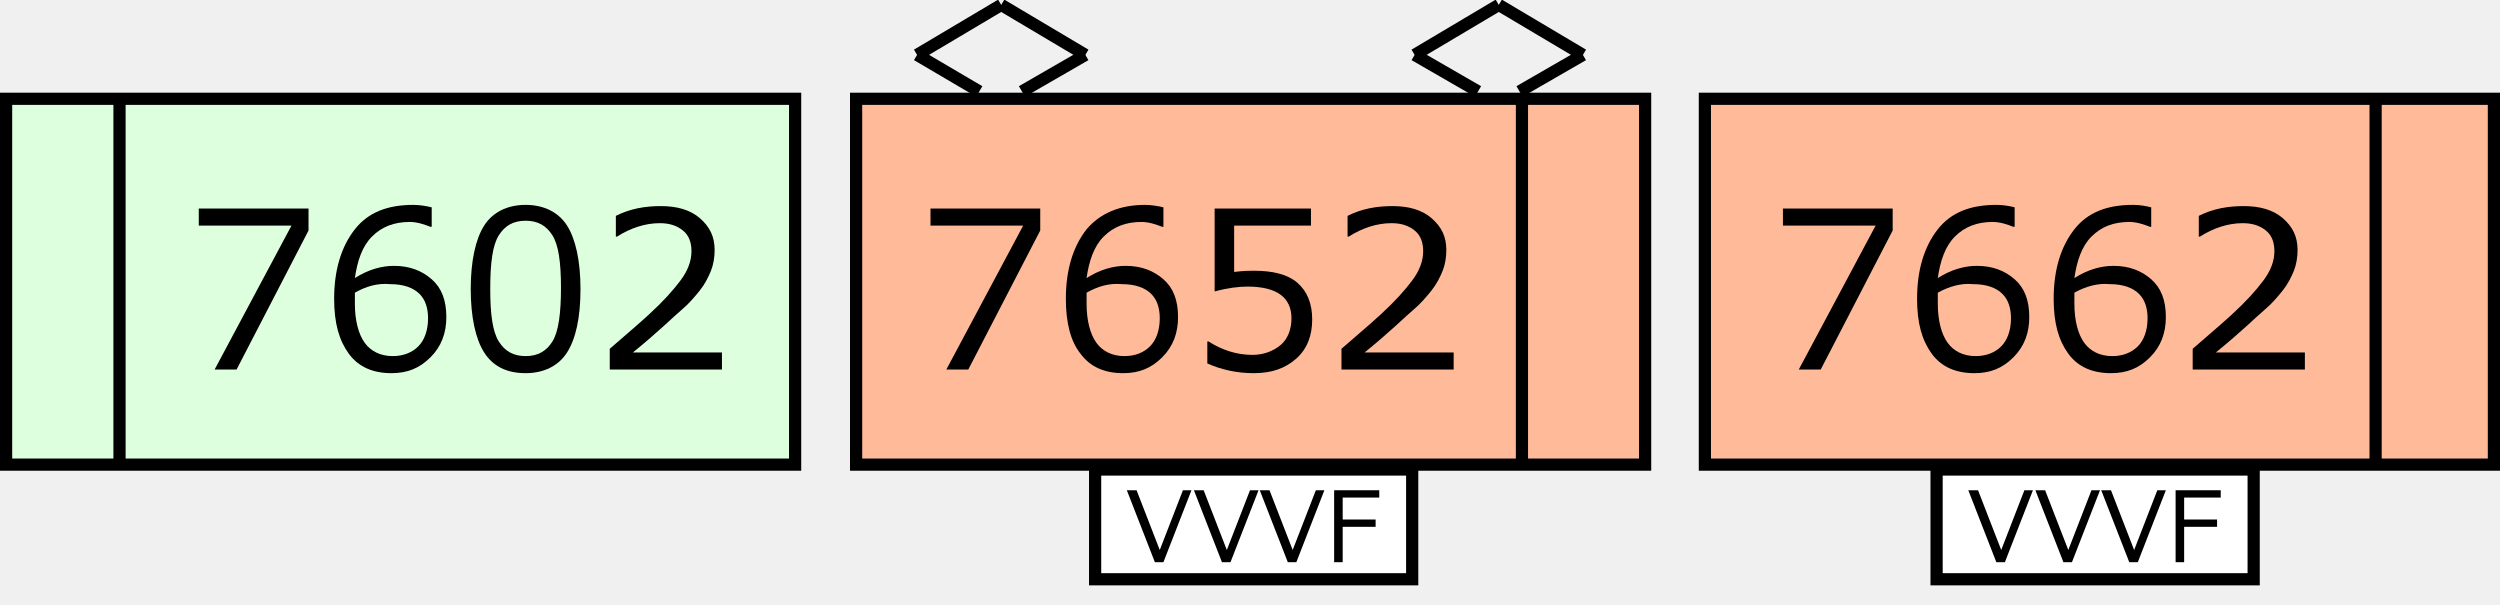
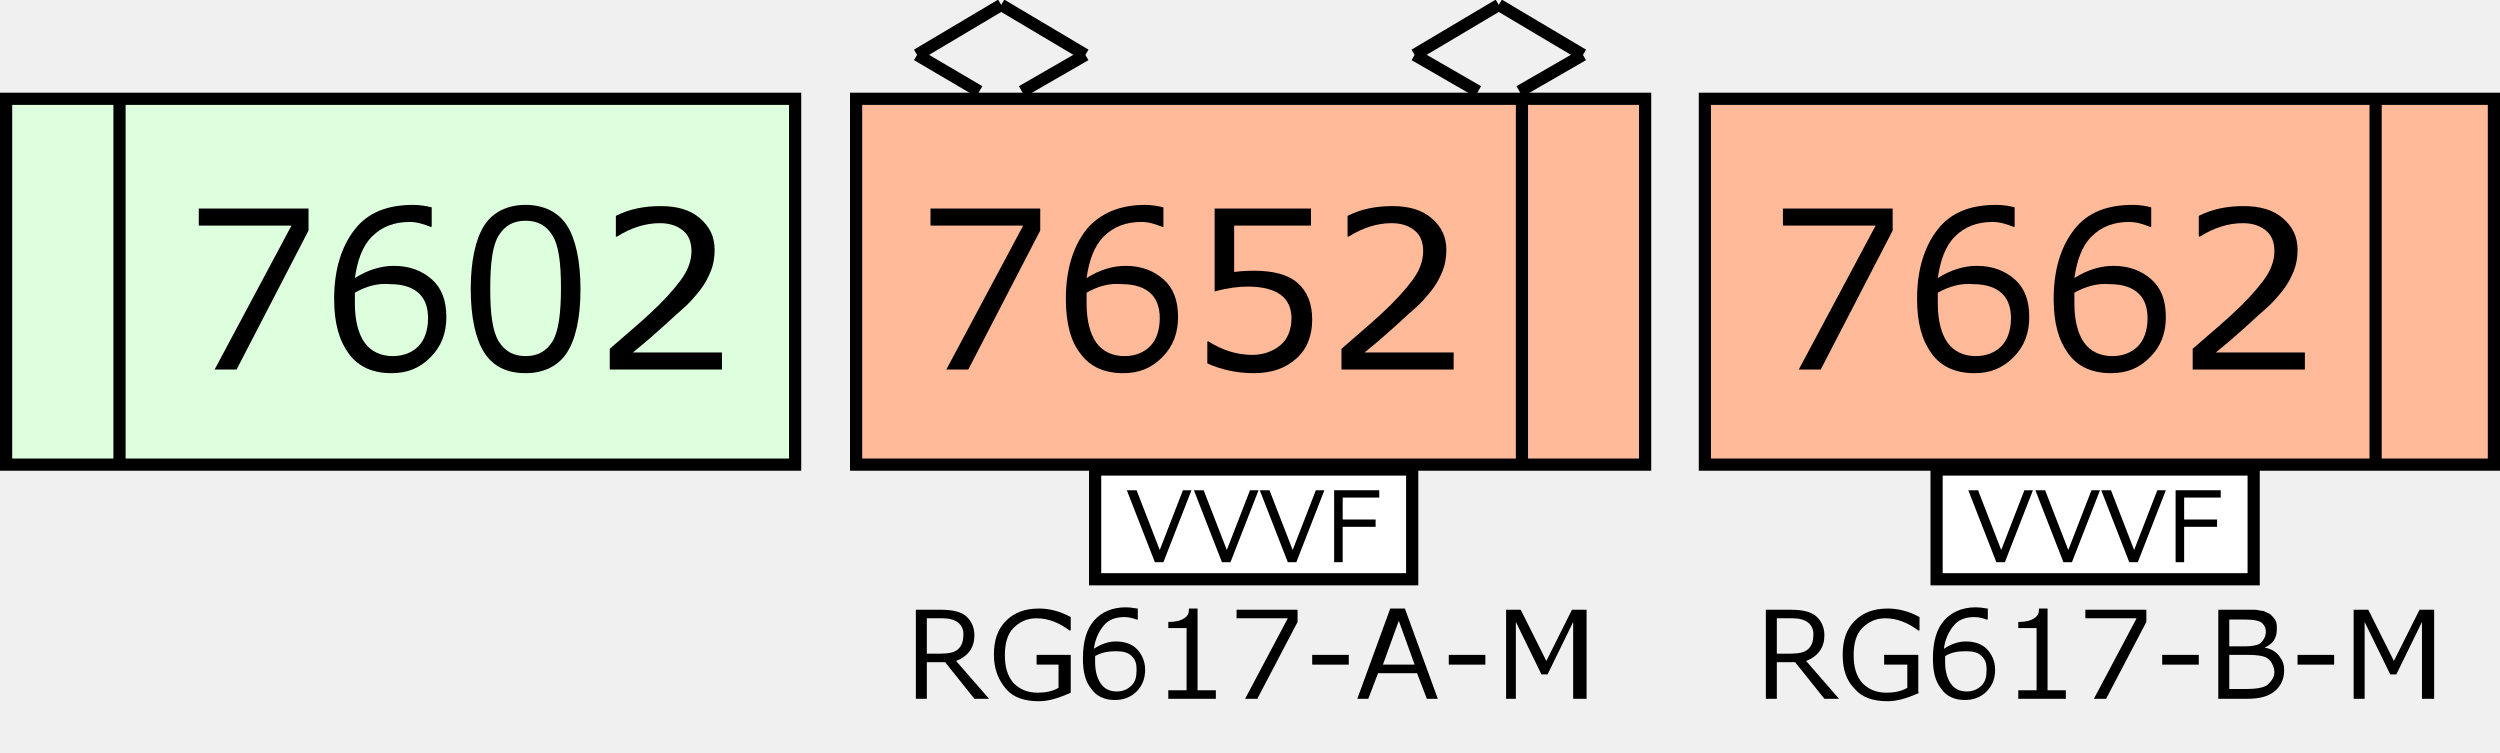
- <svg xmlns="http://www.w3.org/2000/svg" version="1.1" id="レイヤー_1" x="0px" y="0px" width="205px" height="49.6px" viewBox="0 0 205 49.6" style="enable-background:new 0 0 205 49.6;" xml:space="preserve">
+ <svg xmlns="http://www.w3.org/2000/svg" version="1.1" id="レイヤー_1" x="0px" y="0px" width="205px" height="61.7px" viewBox="0 0 205 61.7" style="enable-background:new 0 0 205 61.7;" xml:space="preserve">
  <style type="text/css">

	.st0{fill:#FFFFFF;stroke:#000000;stroke-miterlimit:10;}
	.st1{fill:none;stroke:#000000;stroke-miterlimit:10;}
	.st2{fill:none;}
	.st3{fill:#FFBB99;stroke:#000000;stroke-miterlimit:10;}
	.st4{fill:#DDFFDD;stroke:#000000;stroke-miterlimit:10;}

</style>
  <line class="st1" x1="82.1" y1="0.4" x2="75.2" y2="4.5" />
  <line class="st1" x1="82.1" y1="0.4" x2="89" y2="4.5" />
  <line class="st1" x1="89" y1="4.5" x2="83.8" y2="7.5" />
  <line class="st1" x1="75.2" y1="4.5" x2="80.3" y2="7.5" />
  <rect x="70.2" y="8.1" class="st3" width="64.7" height="30" />
  <g>
    <rect x="70.2" y="14.5" class="st2" width="54.7" height="17.2" />
    <path d="M85.3,18.9l-5.9,11.4h-1.8l6.3-11.8h-7.6v-1.4h9V18.9z" />
    <path d="M95.4,17v1.6h-0.1c-0.5-0.2-1.1-0.4-1.7-0.4c-1.3,0-2.3,0.4-3.1,1.2s-1.2,2-1.4,3.4c1.1-0.7,2.2-1,3.2-1   c1.3,0,2.3,0.4,3.1,1.1c0.8,0.7,1.2,1.7,1.2,3.1c0,1.3-0.4,2.4-1.3,3.3s-1.9,1.3-3.2,1.3c-1.5,0-2.7-0.5-3.5-1.6   c-0.8-1-1.2-2.5-1.2-4.5c0-2.4,0.6-4.3,1.7-5.7c1.1-1.3,2.7-2,4.8-2C94.4,16.8,95,16.9,95.4,17z M89.1,24c0,0.5,0,0.8,0,0.9   c0,1.4,0.3,2.5,0.8,3.2s1.3,1.1,2.3,1.1c0.9,0,1.6-0.3,2.1-0.8s0.8-1.3,0.8-2.3c0-0.8-0.2-1.5-0.7-2s-1.3-0.8-2.4-0.8   C90.9,23.2,90,23.5,89.1,24z" />
    <path d="M99,29.8V28h0.1c1.1,0.7,2.3,1.1,3.6,1.1c0.9,0,1.7-0.3,2.3-0.8c0.6-0.5,0.9-1.3,0.9-2.2c0-1.7-1.2-2.6-3.6-2.6   c-0.7,0-1.6,0.1-2.7,0.4v-6.8h7.9v1.4h-6.3v3.8c0.8-0.1,1.3-0.1,1.6-0.1c1.6,0,2.8,0.3,3.6,1s1.2,1.7,1.2,3c0,1.3-0.4,2.4-1.3,3.2   c-0.9,0.8-2,1.2-3.5,1.2C101.4,30.6,100.1,30.3,99,29.8z" />
    <path d="M118.8,30.3H110v-1.7c0.9-0.8,2-1.7,3.2-2.8c1.2-1.1,2-2,2.6-2.8s0.9-1.6,0.9-2.4c0-0.7-0.2-1.3-0.7-1.7   c-0.5-0.4-1.1-0.6-1.9-0.6c-1.2,0-2.4,0.4-3.5,1.1h-0.1v-1.7c1.2-0.6,2.4-0.8,3.7-0.8c1.3,0,2.4,0.3,3.2,1s1.2,1.5,1.2,2.6   c0,0.6-0.1,1.2-0.3,1.7c-0.2,0.5-0.5,1.1-0.9,1.6s-0.9,1.1-1.5,1.6s-1.9,1.8-4,3.5h7.3V30.3z" />
  </g>
  <line class="st1" x1="122.9" y1="0.4" x2="116" y2="4.5" />
  <line class="st1" x1="122.9" y1="0.4" x2="129.8" y2="4.5" />
  <line class="st1" x1="129.8" y1="4.5" x2="124.6" y2="7.5" />
  <line class="st1" x1="116" y1="4.5" x2="121.2" y2="7.5" />
  <rect x="139.8" y="8.1" class="st3" width="64.7" height="30" />
  <g>
    <rect x="139.8" y="14.5" class="st2" width="55" height="17.2" />
    <path d="M155.2,18.9l-5.9,11.4h-1.8l6.3-11.8h-7.6v-1.4h9V18.9z" />
    <path d="M165.2,17v1.6h-0.1c-0.5-0.2-1.1-0.4-1.7-0.4c-1.3,0-2.3,0.4-3.1,1.2s-1.2,2-1.4,3.4c1.1-0.7,2.2-1,3.2-1   c1.3,0,2.3,0.4,3.1,1.1s1.2,1.7,1.2,3.1c0,1.3-0.4,2.4-1.3,3.3s-1.9,1.3-3.2,1.3c-1.5,0-2.7-0.5-3.5-1.6s-1.2-2.5-1.2-4.5   c0-2.4,0.6-4.3,1.7-5.7s2.7-2,4.8-2C164.3,16.8,164.8,16.9,165.2,17z M158.9,24c0,0.5,0,0.8,0,0.9c0,1.4,0.3,2.5,0.8,3.2   s1.3,1.1,2.3,1.1c0.9,0,1.6-0.3,2.1-0.8s0.8-1.3,0.8-2.3c0-0.8-0.2-1.5-0.7-2s-1.3-0.8-2.4-0.8C160.8,23.2,159.8,23.5,158.9,24z" />
    <path d="M176.4,17v1.6h-0.1c-0.5-0.2-1.1-0.4-1.7-0.4c-1.3,0-2.3,0.4-3.1,1.2s-1.2,2-1.4,3.4c1.1-0.7,2.2-1,3.2-1   c1.3,0,2.3,0.4,3.1,1.1s1.2,1.7,1.2,3.1c0,1.3-0.4,2.4-1.3,3.3s-1.9,1.3-3.2,1.3c-1.5,0-2.7-0.5-3.5-1.6s-1.2-2.5-1.2-4.5   c0-2.4,0.6-4.3,1.7-5.7s2.7-2,4.8-2C175.5,16.8,176,16.9,176.4,17z M170.1,24c0,0.5,0,0.8,0,0.9c0,1.4,0.3,2.5,0.8,3.2   s1.3,1.1,2.3,1.1c0.9,0,1.6-0.3,2.1-0.8s0.8-1.3,0.8-2.3c0-0.8-0.2-1.5-0.7-2s-1.3-0.8-2.4-0.8C172,23.2,171,23.5,170.1,24z" />
    <path d="M188.7,30.3h-8.9v-1.7c0.9-0.8,2-1.7,3.2-2.8s2-2,2.6-2.8s0.9-1.6,0.9-2.4c0-0.7-0.2-1.3-0.7-1.7s-1.1-0.6-1.9-0.6   c-1.2,0-2.4,0.4-3.5,1.1h-0.1v-1.7c1.2-0.6,2.4-0.8,3.7-0.8c1.3,0,2.4,0.3,3.2,1s1.2,1.5,1.2,2.6c0,0.6-0.1,1.2-0.3,1.7   s-0.5,1.1-0.9,1.6s-0.9,1.1-1.5,1.6s-1.9,1.8-4,3.5h7.3V30.3z" />
  </g>
  <rect x="0.5" y="8.1" class="st4" width="64.7" height="30" />
  <g>
    <rect x="9.8" y="14.5" class="st2" width="55.3" height="17.2" />
    <path d="M25.3,18.9l-5.9,11.4h-1.8l6.3-11.8h-7.6v-1.4h9V18.9z" />
    <path d="M35.4,17v1.6h-0.1c-0.5-0.2-1.1-0.4-1.7-0.4c-1.3,0-2.3,0.4-3.1,1.2s-1.2,2-1.4,3.4c1.1-0.7,2.2-1,3.2-1   c1.3,0,2.3,0.4,3.1,1.1s1.2,1.7,1.2,3.1c0,1.3-0.4,2.4-1.3,3.3s-1.9,1.3-3.2,1.3c-1.5,0-2.7-0.5-3.5-1.6s-1.2-2.5-1.2-4.5   c0-2.4,0.6-4.3,1.7-5.7s2.7-2,4.8-2C34.4,16.8,35,16.9,35.4,17z M29.1,24c0,0.5,0,0.8,0,0.9c0,1.4,0.3,2.5,0.8,3.2s1.3,1.1,2.3,1.1   c0.9,0,1.6-0.3,2.1-0.8s0.8-1.3,0.8-2.3c0-0.8-0.2-1.5-0.7-2s-1.3-0.8-2.4-0.8C30.9,23.2,30,23.5,29.1,24z" />
    <path d="M43.1,30.6c-1.6,0-2.7-0.6-3.4-1.7s-1.1-2.9-1.1-5.2s0.4-4.1,1.1-5.2s1.9-1.7,3.4-1.7c1.5,0,2.7,0.6,3.4,1.7   s1.1,2.9,1.1,5.2c0,2.4-0.4,4.1-1.1,5.2S44.6,30.6,43.1,30.6z M43.1,18.1c-1,0-1.7,0.4-2.2,1.2s-0.7,2.2-0.7,4.4   c0,2.1,0.2,3.5,0.7,4.3s1.2,1.2,2.2,1.2s1.7-0.4,2.2-1.2s0.7-2.3,0.7-4.4c0-2.1-0.2-3.5-0.7-4.3S44.1,18.1,43.1,18.1z" />
    <path d="M58.8,30.3H50v-1.7c0.9-0.8,2-1.7,3.2-2.8s2-2,2.6-2.8s0.9-1.6,0.9-2.4c0-0.7-0.2-1.3-0.7-1.7s-1.1-0.6-1.9-0.6   c-1.2,0-2.4,0.4-3.5,1.1h-0.1v-1.7c1.2-0.6,2.4-0.8,3.7-0.8c1.3,0,2.4,0.3,3.2,1s1.2,1.5,1.2,2.6c0,0.6-0.1,1.2-0.3,1.7   s-0.5,1.1-0.9,1.6s-0.9,1.1-1.5,1.6s-1.9,1.8-4,3.5h7.3V30.3z" />
  </g>
  <line class="st1" x1="194.8" y1="8" x2="194.8" y2="38" />
  <line class="st1" x1="9.8" y1="8" x2="9.8" y2="38" />
  <rect x="89.8" y="38.5" class="st0" width="26" height="9" />
  <g>
    <rect x="89.8" y="39.1" class="st2" width="26.1" height="7.1" />
    <path d="M97.7,40.2l-2.3,5.9h-0.7l-2.3-5.9h0.8l1.9,4.9l1.9-4.9H97.7z" />
    <path d="M103.2,40.2l-2.3,5.9h-0.7l-2.3-5.9h0.8l1.9,4.9l1.9-4.9H103.2z" />
    <path d="M108.6,40.2l-2.3,5.9h-0.7l-2.3-5.9h0.8l1.9,4.9l1.9-4.9H108.6z" />
    <path d="M113.1,40.8h-3v1.8h2.7v0.6h-2.7v2.9h-0.7v-5.9h3.7V40.8z" />
  </g>
  <line class="st1" x1="124.8" y1="8" x2="124.8" y2="38" />
  <rect x="158.8" y="38.5" class="st0" width="26" height="9" />
  <g>
    <rect x="158.8" y="39.1" class="st2" width="26.1" height="7.1" />
    <path d="M166.7,40.2l-2.3,5.9h-0.7l-2.3-5.9h0.8l1.9,4.9l1.9-4.9H166.7z" />
    <path d="M172.2,40.2l-2.3,5.9h-0.7l-2.3-5.9h0.8l1.9,4.9l1.9-4.9H172.2z" />
    <path d="M177.6,40.2l-2.3,5.9h-0.7l-2.3-5.9h0.8l1.9,4.9l1.9-4.9H177.6z" />
    <path d="M182.1,40.8h-3v1.8h2.7v0.6h-2.7v2.9h-0.7v-5.9h3.7V40.8z" />
  </g>
  <g>
+     <rect x="70.2" y="48.5" class="st2" width="64.6" height="9.6" />
+     <path d="M81.1,57.3h-1.2l-2.4-3H76v3h-0.9V50h2.1c1,0,1.7,0.2,2.1,0.6c0.4,0.4,0.6,0.9,0.6,1.5c0,1-0.5,1.7-1.5,2.1L81.1,57.3z    M76,50.7v2.9h1.1c0.7,0,1.2-0.1,1.5-0.4S79,52.5,79,52c0-0.8-0.6-1.3-1.7-1.3H76z" />
+     <path d="M87.8,56.8c-1.1,0.5-1.9,0.7-2.6,0.7c-1.2,0-2.1-0.3-2.7-1c-0.6-0.7-1-1.6-1-2.8c0-1.2,0.3-2.1,1-2.8s1.6-1,2.7-1   c0.8,0,1.7,0.2,2.6,0.7v1.1h-0.1c-0.8-0.6-1.7-1-2.7-1c-0.8,0-1.4,0.3-1.9,0.8c-0.5,0.5-0.7,1.3-0.7,2.2c0,1,0.2,1.7,0.7,2.3   c0.5,0.5,1.1,0.8,2,0.8c0.6,0,1.2-0.1,1.7-0.4v-1.9H85v-0.8h2.8V56.8z" />
+     <path d="M93.3,49.9v0.9h-0.1c-0.3-0.1-0.6-0.2-1-0.2c-0.7,0-1.3,0.2-1.7,0.7s-0.7,1.1-0.8,1.9c0.6-0.4,1.2-0.6,1.8-0.6   c0.7,0,1.3,0.2,1.7,0.6c0.4,0.4,0.7,1,0.7,1.7c0,0.7-0.2,1.3-0.7,1.8s-1.1,0.7-1.8,0.7c-0.8,0-1.5-0.3-1.9-0.9   c-0.5-0.6-0.7-1.4-0.7-2.5c0-1.4,0.3-2.4,0.9-3.1c0.6-0.7,1.5-1.1,2.6-1.1C92.8,49.8,93.1,49.9,93.3,49.9z M89.8,53.8   c0,0.3,0,0.4,0,0.5c0,0.8,0.2,1.4,0.5,1.8s0.7,0.6,1.3,0.6c0.5,0,0.9-0.2,1.2-0.5s0.4-0.7,0.4-1.3c0-0.5-0.1-0.8-0.4-1.1   s-0.7-0.4-1.3-0.4C90.9,53.4,90.3,53.5,89.8,53.8z" />
+     <path d="M99.7,57.3h-3.9v-0.7h1.5v-5.1h-1.5V51c0.6,0,1-0.1,1.3-0.3s0.4-0.4,0.4-0.8h0.7v6.7h1.5V57.3z" />
+     <path d="M106.4,51l-3.3,6.3h-1l3.5-6.6h-4.2V50h5V51z" />
+     <path d="M110.6,54.5h-3v-0.8h3V54.5z" />
+     <path d="M117,57.3l-0.8-2.1h-3.2l-0.8,2.1h-0.9l2.7-7.4h1.2l2.7,7.4H117z M116,54.5l-1.3-3.6l-1.3,3.6H116z" />
+     <path d="M121.8,54.5h-3v-0.8h3V54.5z" />
+     <path d="M129.9,57.3H129V51l-2.1,4.3h-0.5l-2.1-4.3v6.3h-0.8V50h1.2l2.1,4.2l2.1-4.2h1.2V57.3z" />
+   </g>
+   <g>
+     <rect x="139.8" y="48.5" class="st2" width="64.6" height="9.6" />
+     <path d="M150.8,57.3h-1.2l-2.4-3h-1.5v3h-0.9V50h2.1c1,0,1.7,0.2,2.1,0.6c0.4,0.4,0.6,0.9,0.6,1.5c0,1-0.5,1.7-1.5,2.1L150.8,57.3z    M145.7,50.7v2.9h1.1c0.7,0,1.2-0.1,1.5-0.4s0.4-0.7,0.4-1.2c0-0.8-0.6-1.3-1.7-1.3H145.7z" />
+     <path d="M157.4,56.8c-1.1,0.5-1.9,0.7-2.6,0.7c-1.2,0-2.1-0.3-2.7-1c-0.7-0.7-1-1.6-1-2.8c0-1.2,0.3-2.1,1-2.8s1.6-1,2.7-1   c0.8,0,1.7,0.2,2.6,0.7v1.1h-0.1c-0.8-0.6-1.7-1-2.7-1c-0.8,0-1.4,0.3-1.9,0.8c-0.5,0.5-0.7,1.3-0.7,2.2c0,1,0.2,1.7,0.7,2.3   c0.5,0.5,1.1,0.8,2,0.8c0.6,0,1.2-0.1,1.7-0.4v-1.9h-1.9v-0.8h2.8V56.8z" />
+     <path d="M163,49.9v0.9h-0.1c-0.3-0.1-0.6-0.2-1-0.2c-0.7,0-1.3,0.2-1.7,0.7s-0.7,1.1-0.8,1.9c0.6-0.4,1.2-0.6,1.8-0.6   c0.7,0,1.3,0.2,1.7,0.6c0.4,0.4,0.7,1,0.7,1.7c0,0.7-0.2,1.3-0.7,1.8s-1.1,0.7-1.8,0.7c-0.8,0-1.5-0.3-1.9-0.9   c-0.5-0.6-0.7-1.4-0.7-2.5c0-1.4,0.3-2.4,0.9-3.1c0.6-0.7,1.5-1.1,2.6-1.1C162.5,49.8,162.8,49.9,163,49.9z M159.5,53.8   c0,0.3,0,0.4,0,0.5c0,0.8,0.2,1.4,0.5,1.8s0.7,0.6,1.3,0.6c0.5,0,0.9-0.2,1.2-0.5s0.4-0.7,0.4-1.3c0-0.5-0.1-0.8-0.4-1.1   s-0.7-0.4-1.3-0.4C160.5,53.4,160,53.5,159.5,53.8z" />
+     <path d="M169.4,57.3h-3.9v-0.7h1.5v-5.1h-1.5V51c0.6,0,1-0.1,1.3-0.3s0.4-0.4,0.4-0.8h0.7v6.7h1.5V57.3z" />
+     <path d="M176,51l-3.3,6.3h-1l3.5-6.6h-4.2V50h5V51z" />
+     <path d="M180.3,54.5h-3v-0.8h3V54.5z" />
+     <path d="M181.9,57.3V50h2.2c0.3,0,0.6,0,0.8,0c0.2,0,0.5,0.1,0.7,0.1c0.2,0.1,0.5,0.2,0.6,0.3s0.3,0.3,0.4,0.5s0.1,0.4,0.1,0.7   c0,0.7-0.3,1.2-1,1.5v0c0.5,0.1,0.9,0.3,1.2,0.7s0.4,0.7,0.4,1.2c0,0.7-0.3,1.3-0.8,1.7c-0.5,0.4-1.2,0.6-2.2,0.6H181.9z    M182.8,50.7V53h1.3c0.6,0,1.1-0.1,1.3-0.3s0.4-0.5,0.4-0.9c0-0.3-0.1-0.5-0.3-0.7s-0.7-0.3-1.5-0.3H182.8z M182.8,53.7v2.8h1.3   c0.9,0,1.6-0.1,1.9-0.4c0.3-0.3,0.5-0.6,0.5-1c0-0.3-0.1-0.5-0.2-0.7s-0.3-0.4-0.5-0.5c-0.2-0.1-0.7-0.2-1.4-0.2H182.8z" />
+     <path d="M191.4,54.5h-3v-0.8h3V54.5z" />
+     <path d="M199.5,57.3h-0.9V51l-2.1,4.3H196l-2.1-4.3v6.3H193V50h1.2l2.1,4.2l2.1-4.2h1.2V57.3z" />
+   </g>
+   <g>
</g>
  <g>
</g>
  <g>
</g>
  <g>
</g>
  <g>
</g>
  <g>
</g>
  <g>
</g>
  <g>
</g>
  <g>
</g>
  <g>
</g>
  <g>
</g>
  <g>
</g>
  <g>
</g>
  <g>
</g>
  <g>
</g>
  <g>
</g>
  <g>
</g>
  <g>
</g>
</svg>
